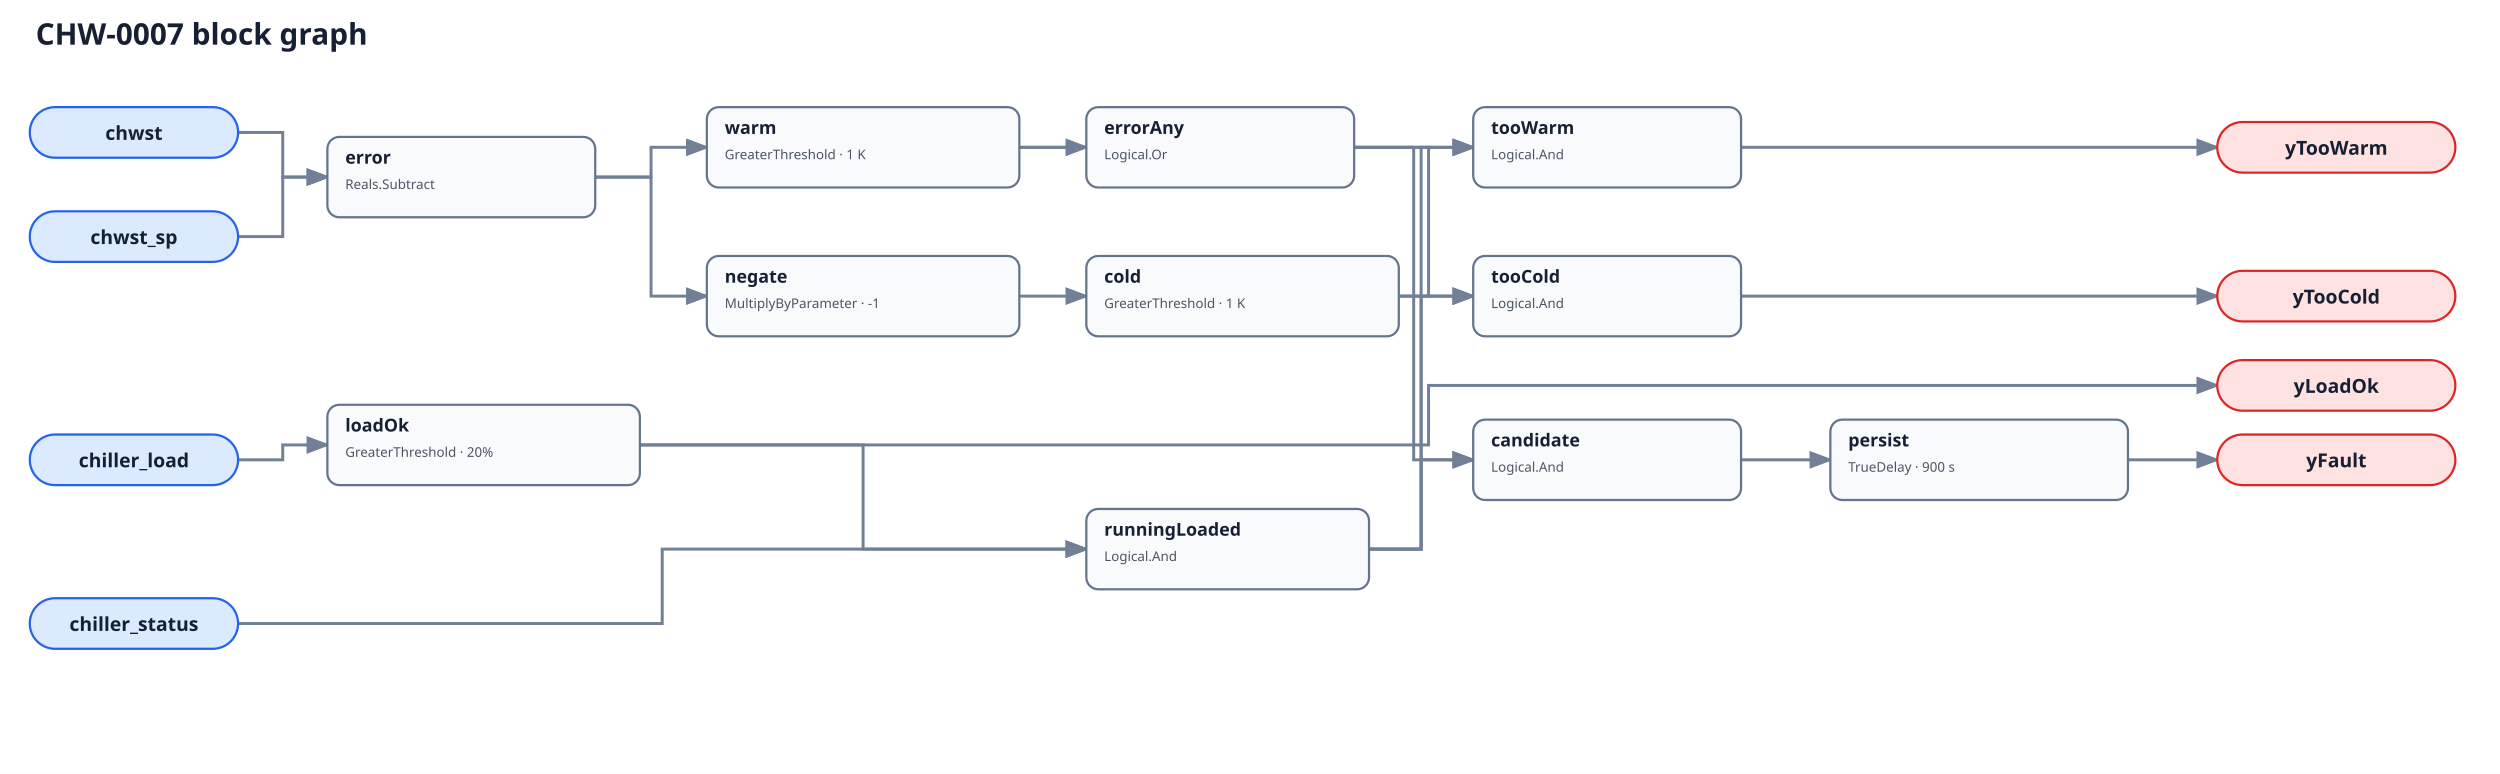
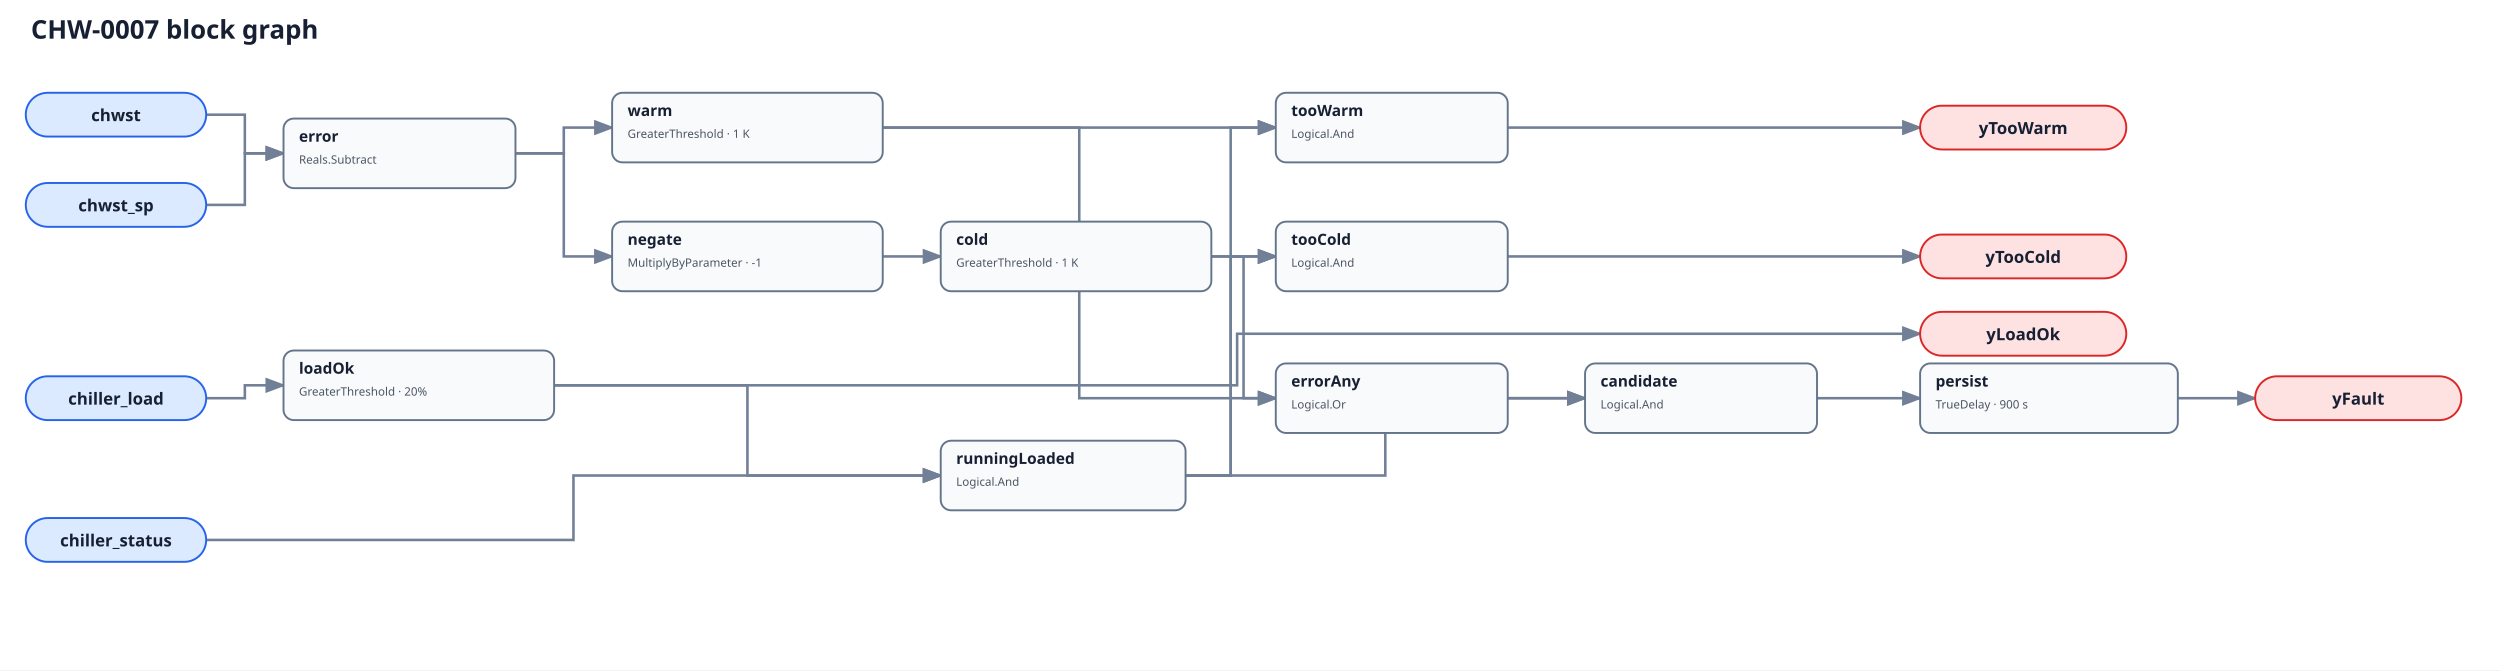
- <svg xmlns="http://www.w3.org/2000/svg" width="1680" height="520" viewBox="0 0 1680 520">
+ <svg xmlns="http://www.w3.org/2000/svg" width="1940" height="520" viewBox="0 0 1940 520">
  <rect width="100%" height="100%" fill="#ffffff" />
  <defs>
    <marker id="arrow" markerWidth="8" markerHeight="8" refX="7" refY="3" orient="auto">
      <path d="M0,0 L0,6 L8,3 z" fill="#718096" />
    </marker>
  </defs>
  <style>.title{font:700 20px sans-serif;fill:#172033}.port{font:600 13px sans-serif;fill:#172033}.inst{font:700 12px sans-serif;fill:#172033}.cls{font:9px sans-serif;fill:#4b5563}.wire{stroke:#718096;stroke-width:2;fill:none;marker-end:url(#arrow)}.in{fill:#dbeafe;stroke:#2563eb;stroke-width:1.5}.out{fill:#fee2e2;stroke:#dc2626;stroke-width:1.5}.blk{fill:#f8fafc;stroke:#64748b;stroke-width:1.5}</style>
  <text x="24" y="30" class="title">CHW-0007 block graph</text>
  <path d="M160 89 H190 V119 H220" class="wire" />
  <path d="M160 159 H190 V119 H220" class="wire" />
  <path d="M400 119 H437.5 V99 H475" class="wire" />
  <path d="M400 119 H437.5 V199 H475" class="wire" />
  <path d="M685 199 H707.5 V199 H730" class="wire" />
-   <path d="M685 99 H707.5 V99 H730" class="wire" />
-   <path d="M940 199 H960 V99 H730" class="wire" />
+   <path d="M685 99 H837.5 V309 H990" class="wire" />
+   <path d="M940 199 H965 V309 H990" class="wire" />
  <path d="M160 309 H190 V299 H220" class="wire" />
  <path d="M160 419 H445 V369 H730" class="wire" />
  <path d="M430 299 H580 V369 H730" class="wire" />
  <path d="M430 299 H960 V259 H1490" class="wire" />
  <path d="M920 369 H955 V99 H990" class="wire" />
  <path d="M920 369 H955 V199 H990" class="wire" />
-   <path d="M920 369 H955 V309 H990" class="wire" />
+   <path d="M920 369 H1075 V309 H1230" class="wire" />
  <path d="M685 99 H837.5 V99 H990" class="wire" />
  <path d="M940 199 H965 V199 H990" class="wire" />
-   <path d="M910 99 H950 V309 H990" class="wire" />
+   <path d="M1170 309 H1200 V309 H1230" class="wire" />
  <path d="M1170 99 H1330 V99 H1490" class="wire" />
  <path d="M1170 199 H1330 V199 H1490" class="wire" />
-   <path d="M1170 309 H1200 V309 H1230" class="wire" />
-   <path d="M1430 309 H1460 V309 H1490" class="wire" />
+   <path d="M1410 309 H1450 V309 H1490" class="wire" />
+   <path d="M1690 309 H1720 V309 H1750" class="wire" />
  <rect x="20" y="72" width="140" height="34" rx="17" class="in" />
  <text x="90" y="94" text-anchor="middle" class="port">chwst</text>
  <rect x="20" y="142" width="140" height="34" rx="17" class="in" />
  <text x="90" y="164" text-anchor="middle" class="port">chwst_sp</text>
  <rect x="20" y="292" width="140" height="34" rx="17" class="in" />
  <text x="90" y="314" text-anchor="middle" class="port">chiller_load</text>
  <rect x="20" y="402" width="140" height="34" rx="17" class="in" />
  <text x="90" y="424" text-anchor="middle" class="port">chiller_status</text>
  <rect x="220" y="92" width="180" height="54" rx="8" class="blk" />
  <text x="232" y="110" class="inst">error</text>
  <text x="232" y="127" class="cls">Reals.Subtract</text>
  <rect x="220" y="272" width="210" height="54" rx="8" class="blk" />
  <text x="232" y="290" class="inst">loadOk</text>
  <text x="232" y="307" class="cls">GreaterThreshold · 20%</text>
  <rect x="475" y="172" width="210" height="54" rx="8" class="blk" />
  <text x="487" y="190" class="inst">negate</text>
  <text x="487" y="207" class="cls">MultiplyByParameter · -1</text>
  <rect x="475" y="72" width="210" height="54" rx="8" class="blk" />
  <text x="487" y="90" class="inst">warm</text>
  <text x="487" y="107" class="cls">GreaterThreshold · 1 K</text>
  <rect x="730" y="172" width="210" height="54" rx="8" class="blk" />
  <text x="742" y="190" class="inst">cold</text>
  <text x="742" y="207" class="cls">GreaterThreshold · 1 K</text>
-   <rect x="730" y="72" width="180" height="54" rx="8" class="blk" />
-   <text x="742" y="90" class="inst">errorAny</text>
-   <text x="742" y="107" class="cls">Logical.Or</text>
+   <rect x="990" y="282" width="180" height="54" rx="8" class="blk" />
+   <text x="1002" y="300" class="inst">errorAny</text>
+   <text x="1002" y="317" class="cls">Logical.Or</text>
  <rect x="730" y="342" width="190" height="54" rx="8" class="blk" />
  <text x="742" y="360" class="inst">runningLoaded</text>
  <text x="742" y="377" class="cls">Logical.And</text>
  <rect x="990" y="72" width="180" height="54" rx="8" class="blk" />
  <text x="1002" y="90" class="inst">tooWarm</text>
  <text x="1002" y="107" class="cls">Logical.And</text>
  <rect x="990" y="172" width="180" height="54" rx="8" class="blk" />
  <text x="1002" y="190" class="inst">tooCold</text>
  <text x="1002" y="207" class="cls">Logical.And</text>
-   <rect x="990" y="282" width="180" height="54" rx="8" class="blk" />
-   <text x="1002" y="300" class="inst">candidate</text>
-   <text x="1002" y="317" class="cls">Logical.And</text>
-   <rect x="1230" y="282" width="200" height="54" rx="8" class="blk" />
-   <text x="1242" y="300" class="inst">persist</text>
-   <text x="1242" y="317" class="cls">TrueDelay · 900 s</text>
+   <rect x="1230" y="282" width="180" height="54" rx="8" class="blk" />
+   <text x="1242" y="300" class="inst">candidate</text>
+   <text x="1242" y="317" class="cls">Logical.And</text>
+   <rect x="1490" y="282" width="200" height="54" rx="8" class="blk" />
+   <text x="1502" y="300" class="inst">persist</text>
+   <text x="1502" y="317" class="cls">TrueDelay · 900 s</text>
  <rect x="1490" y="82" width="160" height="34" rx="17" class="out" />
  <text x="1570" y="104" text-anchor="middle" class="port">yTooWarm</text>
  <rect x="1490" y="182" width="160" height="34" rx="17" class="out" />
  <text x="1570" y="204" text-anchor="middle" class="port">yTooCold</text>
  <rect x="1490" y="242" width="160" height="34" rx="17" class="out" />
  <text x="1570" y="264" text-anchor="middle" class="port">yLoadOk</text>
-   <rect x="1490" y="292" width="160" height="34" rx="17" class="out" />
-   <text x="1570" y="314" text-anchor="middle" class="port">yFault</text>
+   <rect x="1750" y="292" width="160" height="34" rx="17" class="out" />
+   <text x="1830" y="314" text-anchor="middle" class="port">yFault</text>
</svg>
